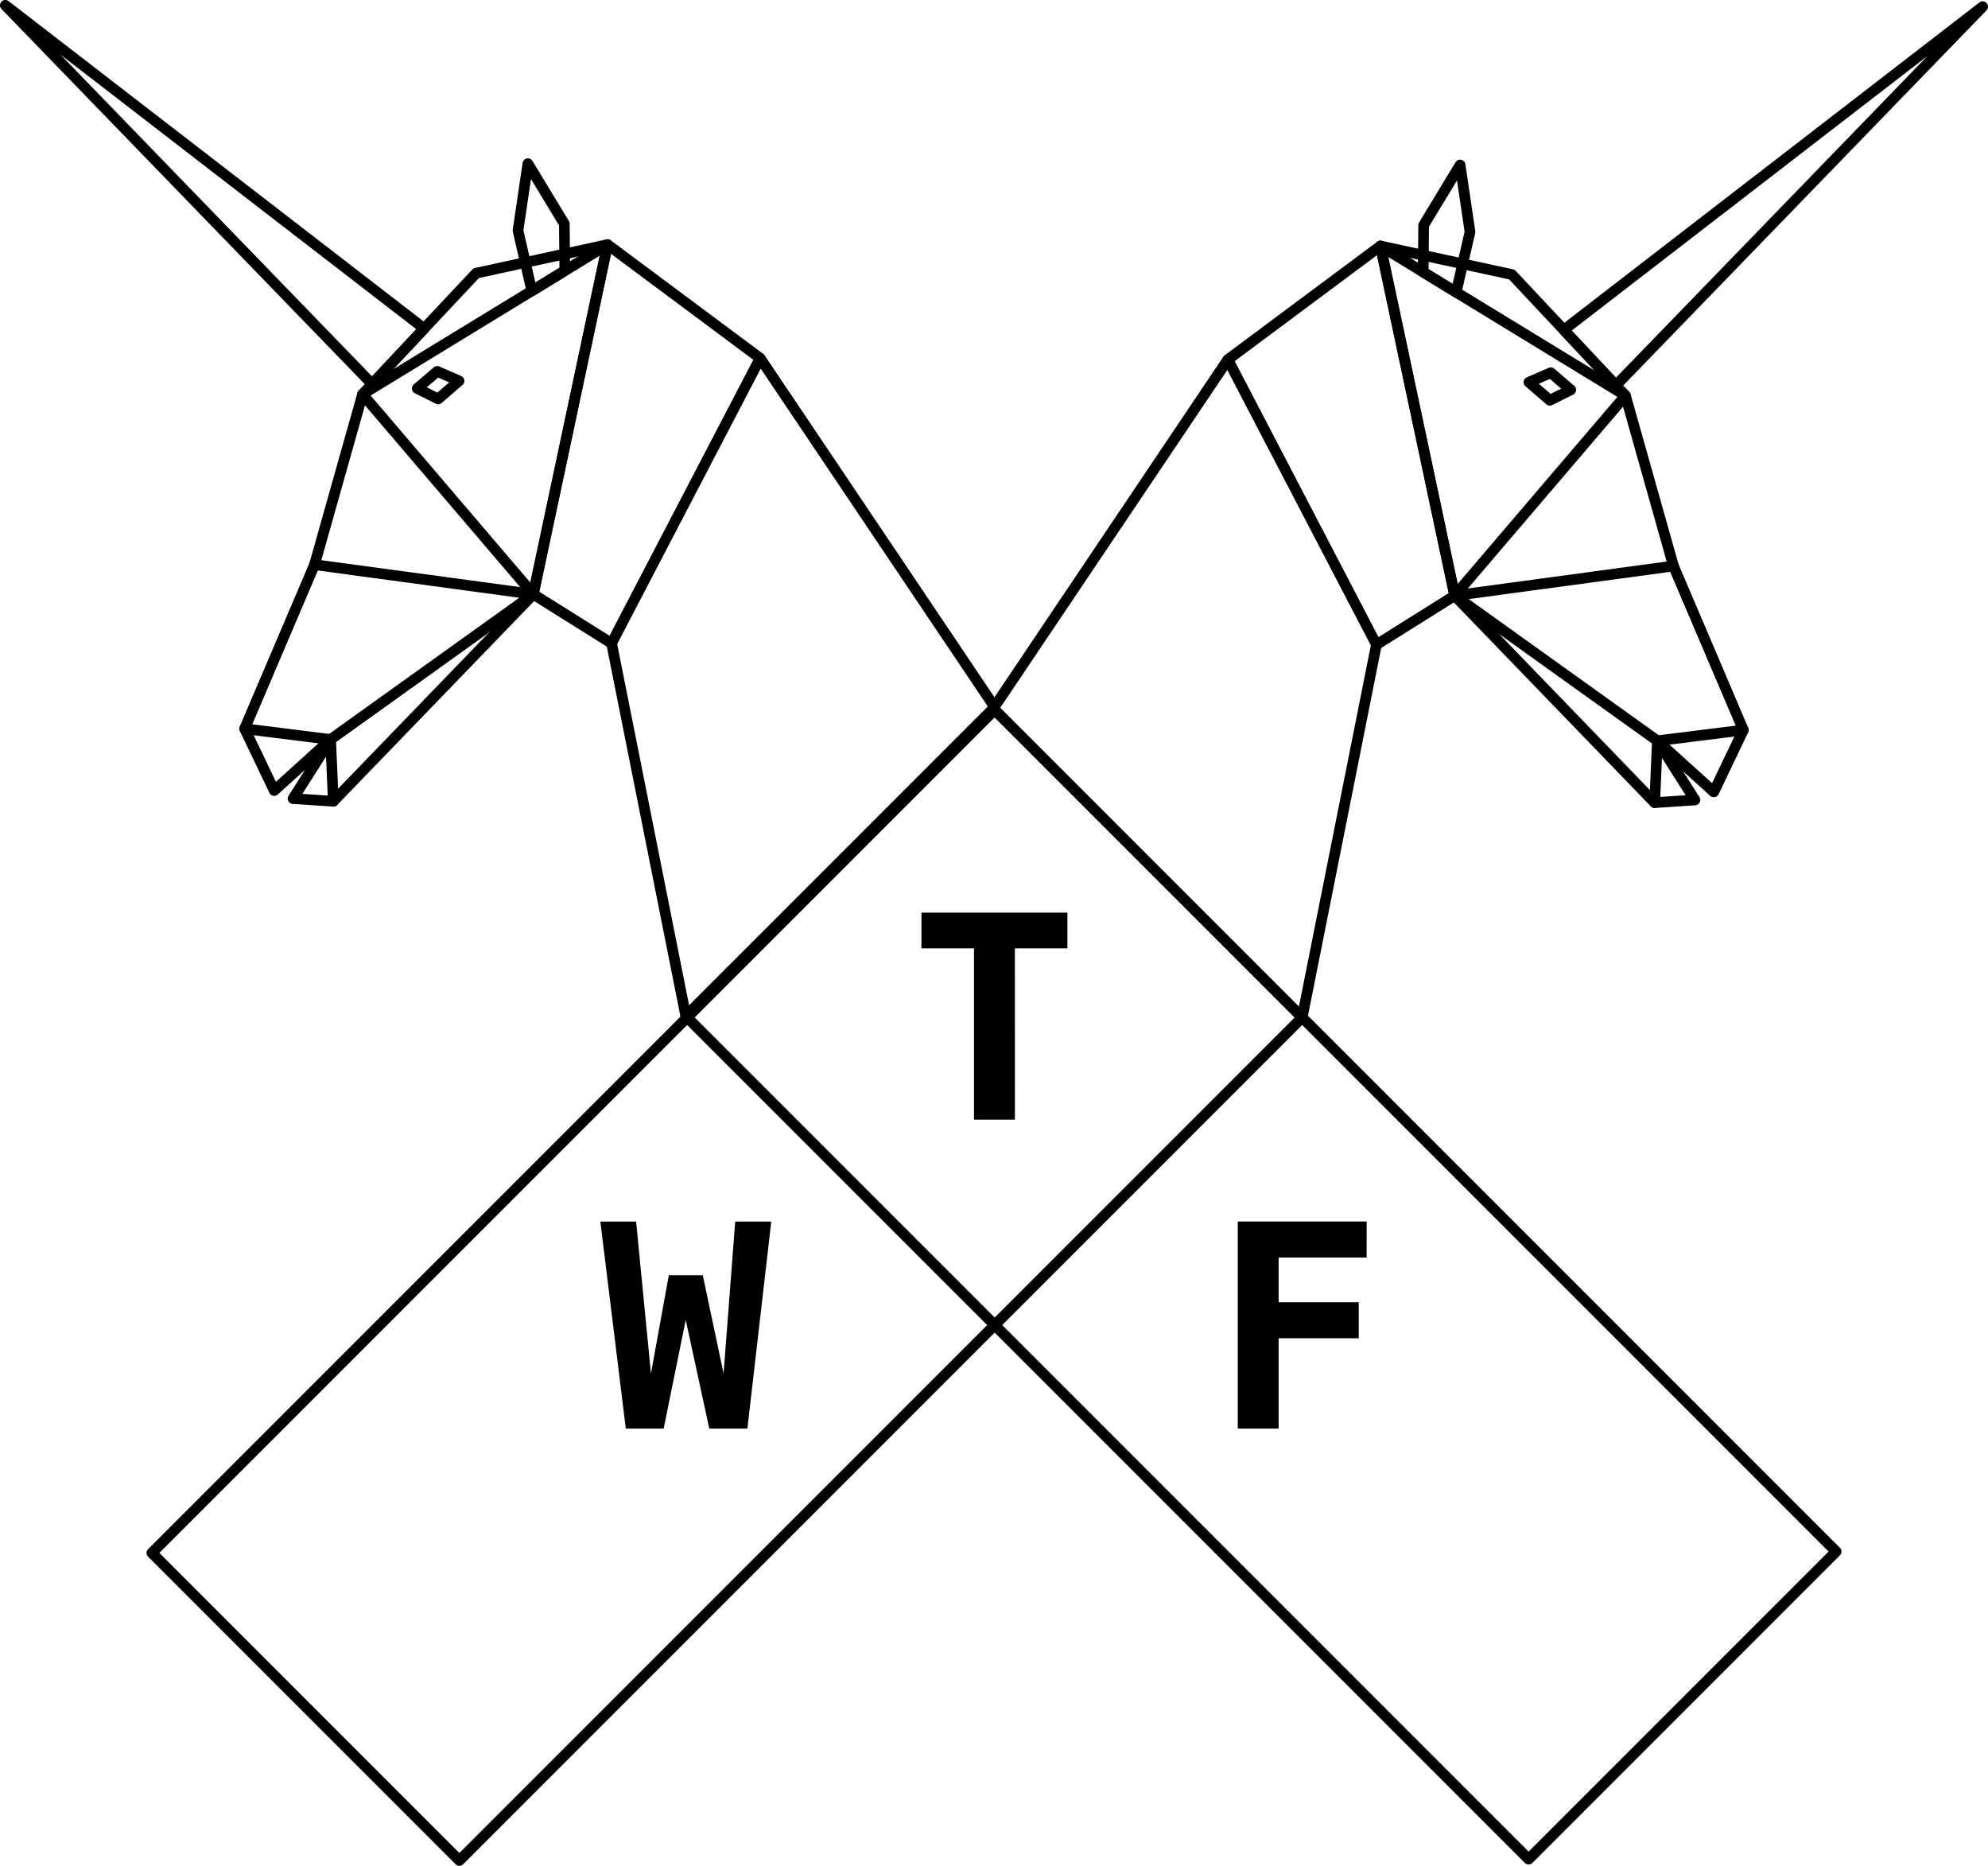
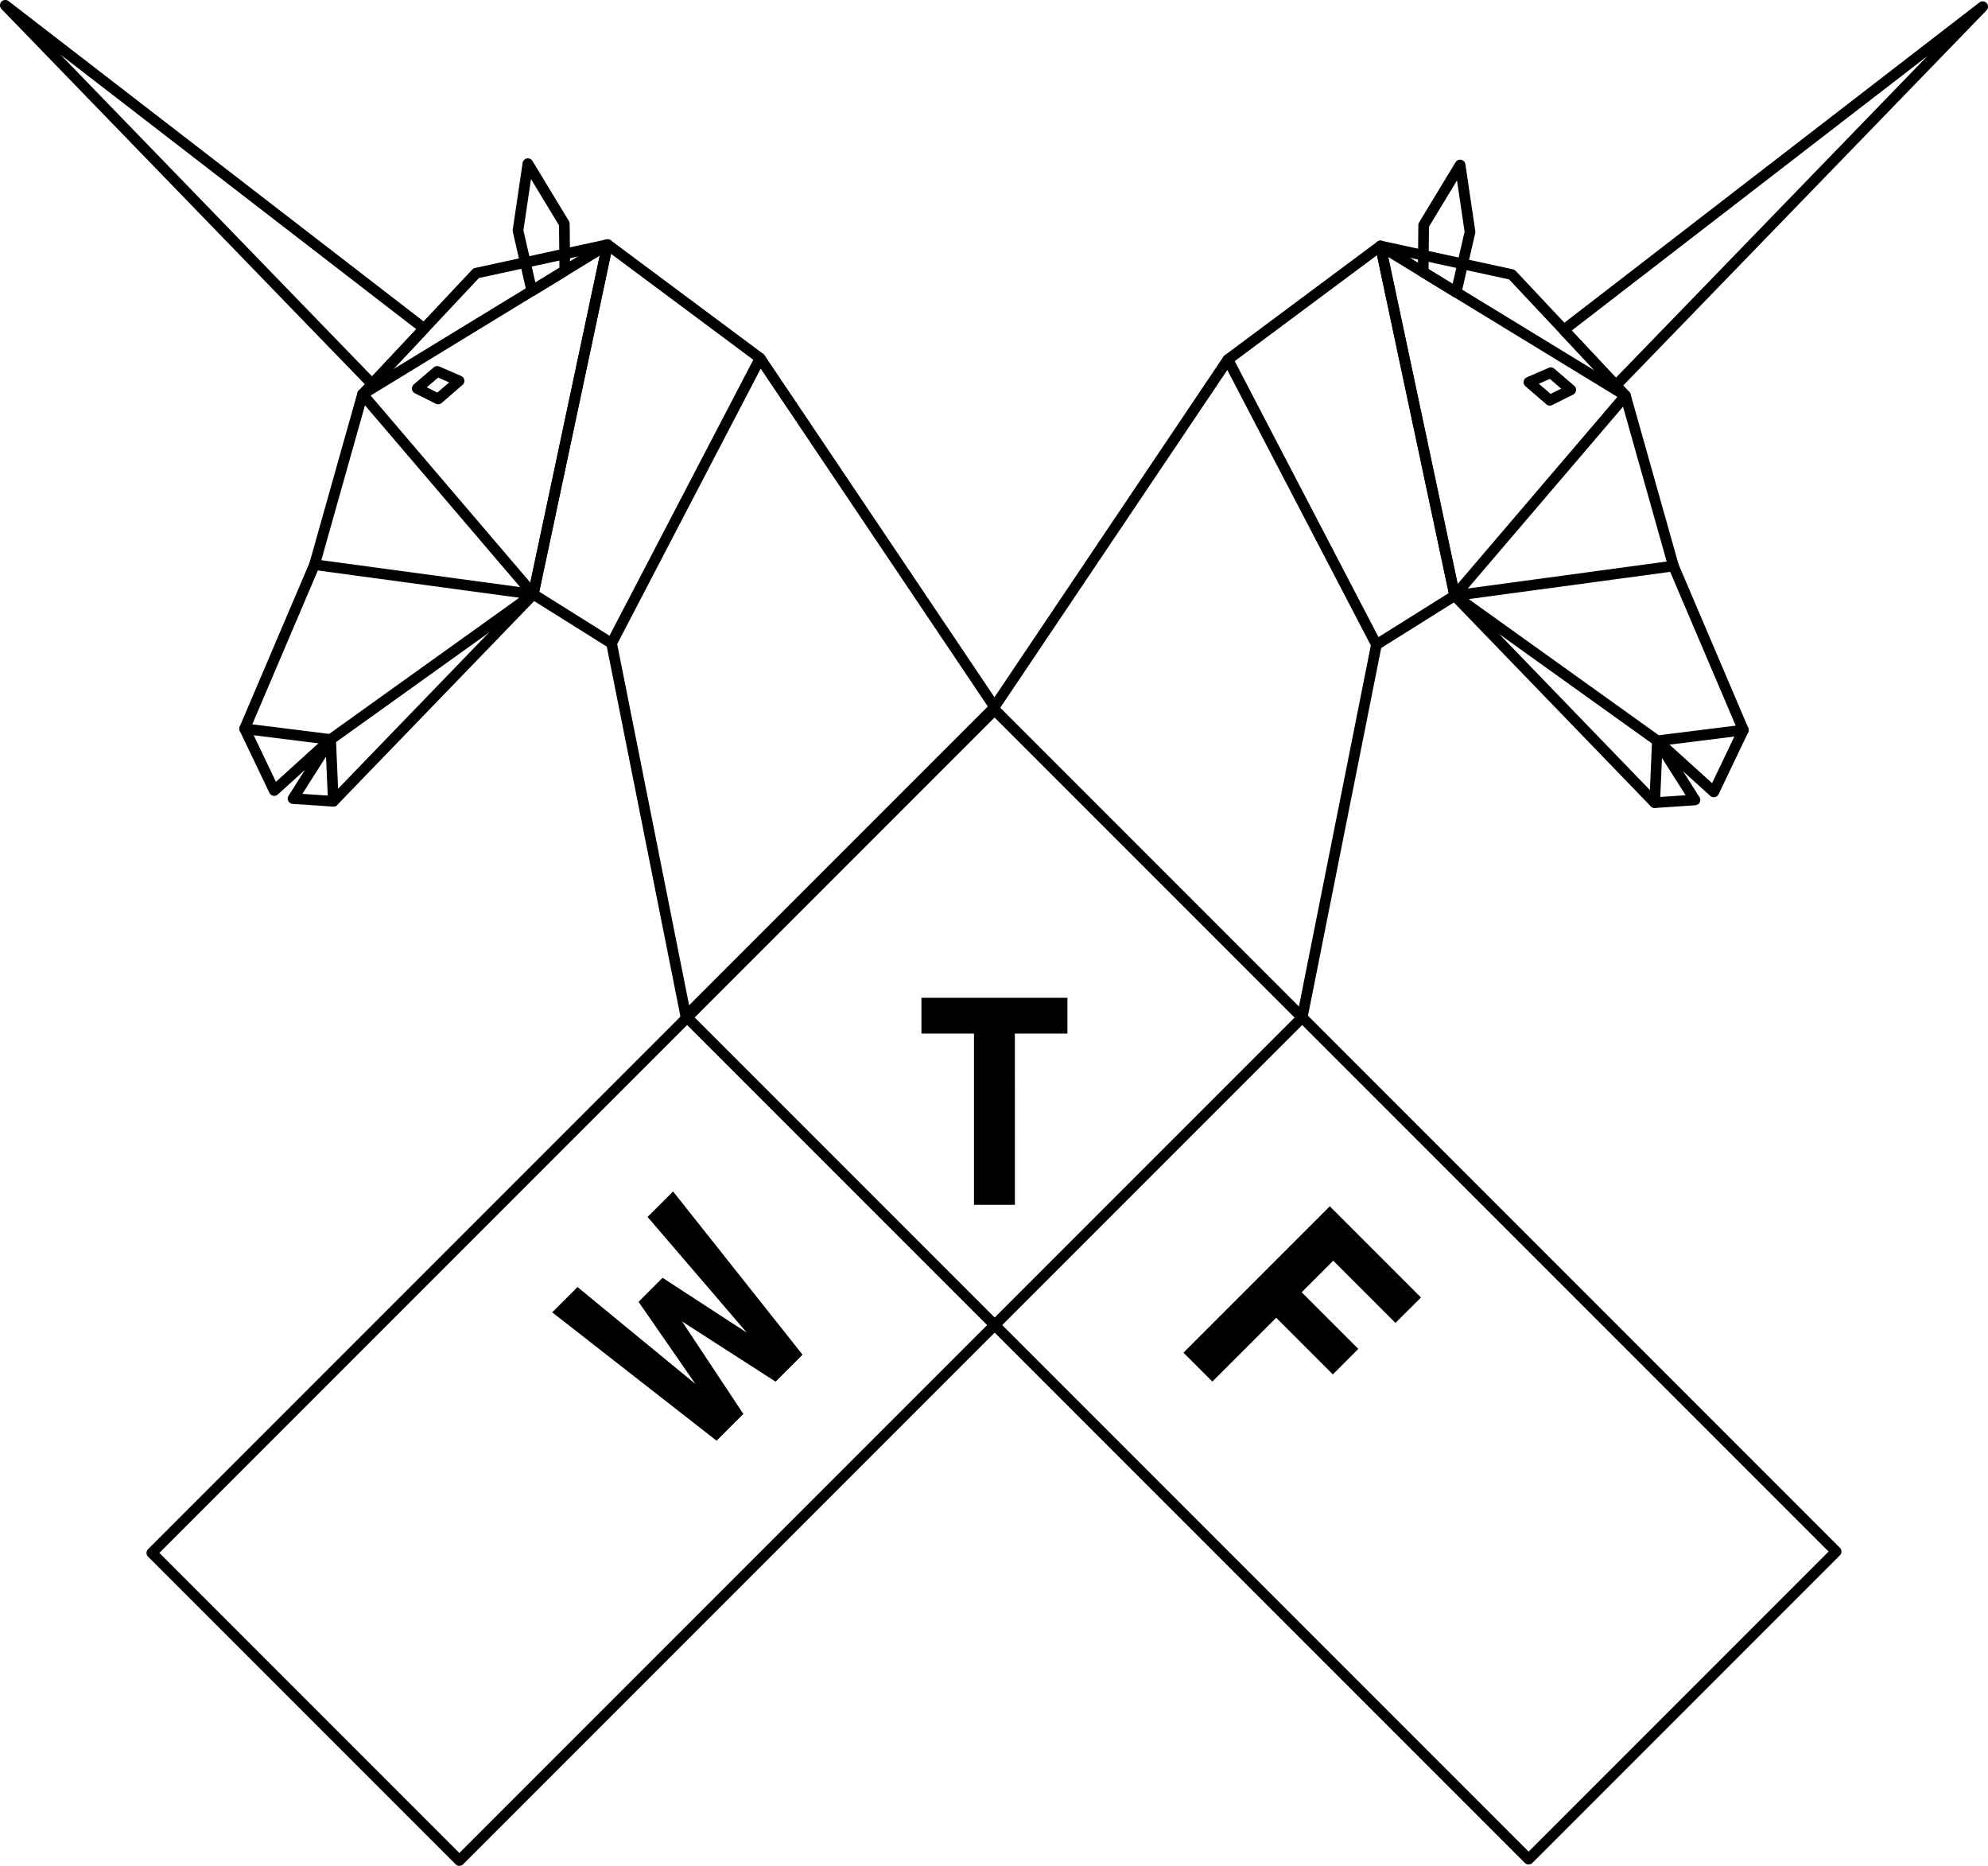
<svg xmlns="http://www.w3.org/2000/svg" width="49.409mm" height="46.361mm" viewBox="0 0 49.409 46.361" version="1.1" id="svg8">
  <defs id="defs2" />
  <g id="layer1" transform="translate(-14.27496,-106.4381)">
    <path id="path3779" d="m 31.32,131.686 -1.845,-9.263 -1.945,-1.219 -4.97,5.144 -1.002,-0.067 0.935,-1.47 -1.403,1.27 -0.735,-1.537 1.737,-4.076 1.194,-4.235 2.823,-3.007 3.266,-0.71 3.792,2.823 5.83,8.67" style="fill:none;stroke:#000000;stroke-width:0.265;stroke-linecap:round;stroke-linejoin:round;stroke-miterlimit:4;stroke-dasharray:none;stroke-opacity:1" />
    <path id="path3781" d="m 24.817,114.602 -10.41,-8.032 9.116,9.411 z" style="fill:none;stroke:#000000;stroke-width:0.265;stroke-linecap:round;stroke-linejoin:round;stroke-miterlimit:4;stroke-dasharray:none;stroke-opacity:1" />
    <path id="path3783" d="m 28.312,113.166 -0.011,-1.166 -0.906,-1.495 -0.246,1.662 0.344,1.5 z" style="fill:none;stroke:#000000;stroke-width:0.265;stroke-linecap:round;stroke-linejoin:round;stroke-miterlimit:4;stroke-dasharray:none;stroke-opacity:1" />
    <path id="path3785" d="m 27.529,121.204 -4.244,-4.97 6.089,-3.717 z" style="fill:none;stroke:#000000;stroke-width:0.265;stroke-linecap:round;stroke-linejoin:round;stroke-miterlimit:4;stroke-dasharray:none;stroke-opacity:1" />
    <path id="path3787" d="m 25.684,115.902 -0.543,-0.236 -0.496,0.425 0.52,0.26 z" style="fill:none;stroke:#000000;stroke-width:0.265;stroke-linecap:round;stroke-linejoin:round;stroke-miterlimit:4;stroke-dasharray:none;stroke-opacity:1" />
    <path id="path3789" d="m 22.492,124.812 -2.138,-0.267" style="fill:none;stroke:#000000;stroke-width:0.265;stroke-linecap:round;stroke-linejoin:round;stroke-miterlimit:4;stroke-dasharray:none;stroke-opacity:1" />
    <path id="path3791" d="m 22.559,126.348 -0.067,-1.537 5.037,-3.607 -5.438,-0.736" style="fill:none;stroke:#000000;stroke-width:0.265;stroke-linecap:round;stroke-linejoin:round;stroke-miterlimit:4;stroke-dasharray:none;stroke-opacity:1" />
    <path id="path3793" d="m 29.374,112.517 -1.845,8.687" style="fill:none;stroke:#000000;stroke-width:0.265;stroke-linecap:round;stroke-linejoin:round;stroke-miterlimit:4;stroke-dasharray:none;stroke-opacity:1" />
    <path id="path3795" d="m 33.166,115.34 -3.692,7.083" style="fill:none;stroke:#000000;stroke-width:0.265;stroke-linecap:round;stroke-linejoin:round;stroke-miterlimit:4;stroke-dasharray:none;stroke-opacity:1" />
    <rect transform="matrix(-0.7071068,-0.7071068,-0.7071068,0.7071068,0,0)" y="60.161" x="-144.886" height="10.809" width="29.624" id="rect3797" style="fill:none;stroke:#000000;stroke-width:0.265;stroke-linecap:round;stroke-linejoin:round;stroke-miterlimit:4;stroke-dasharray:none" />
    <path style="fill:none;stroke:#000000;stroke-width:0.265;stroke-linecap:round;stroke-linejoin:round;stroke-miterlimit:4;stroke-dasharray:none;stroke-opacity:1" d="m 46.639,131.72 1.845,-9.263 1.945,-1.219 4.97,5.144 1.002,-0.067 -0.935,-1.47 1.403,1.27 0.735,-1.537 -1.737,-4.076 -1.194,-4.235 -2.823,-3.007 -3.266,-0.71 -3.792,2.823 -5.83,8.67" id="path3855" />
    <path style="fill:none;stroke:#000000;stroke-width:0.265;stroke-linecap:round;stroke-linejoin:round;stroke-miterlimit:4;stroke-dasharray:none;stroke-opacity:1" d="m 53.141,114.636 10.41,-8.032 -9.116,9.411 z" id="path3857" />
    <path style="fill:none;stroke:#000000;stroke-width:0.265;stroke-linecap:round;stroke-linejoin:round;stroke-miterlimit:4;stroke-dasharray:none;stroke-opacity:1" d="m 49.647,113.199 0.011,-1.166 0.906,-1.495 0.246,1.662 -0.344,1.5 z" id="path3859" />
    <path style="fill:none;stroke:#000000;stroke-width:0.265;stroke-linecap:round;stroke-linejoin:round;stroke-miterlimit:4;stroke-dasharray:none;stroke-opacity:1" d="m 50.43,121.238 4.244,-4.97 -6.089,-3.717 z" id="path3861" />
    <path style="fill:none;stroke:#000000;stroke-width:0.265;stroke-linecap:round;stroke-linejoin:round;stroke-miterlimit:4;stroke-dasharray:none;stroke-opacity:1" d="m 52.818,115.699 0.496,0.425 -0.52,0.26 -0.52,-0.449 z" id="path3863" />
    <path style="fill:none;stroke:#000000;stroke-width:0.265;stroke-linecap:round;stroke-linejoin:round;stroke-miterlimit:4;stroke-dasharray:none;stroke-opacity:1" d="m 55.467,124.845 2.138,-0.267" id="path3865" />
    <path style="fill:none;stroke:#000000;stroke-width:0.265;stroke-linecap:round;stroke-linejoin:round;stroke-miterlimit:4;stroke-dasharray:none;stroke-opacity:1" d="m 55.4,126.382 0.067,-1.537 -5.037,-3.607 5.438,-0.736" id="path3867" />
    <path style="fill:none;stroke:#000000;stroke-width:0.265;stroke-linecap:round;stroke-linejoin:round;stroke-miterlimit:4;stroke-dasharray:none;stroke-opacity:1" d="m 48.584,112.551 1.845,8.687" id="path3869" />
    <path style="fill:none;stroke:#000000;stroke-width:0.265;stroke-linecap:round;stroke-linejoin:round;stroke-miterlimit:4;stroke-dasharray:none;stroke-opacity:1" d="m 44.793,115.374 3.692,7.083" id="path3871" />
    <rect style="fill:none;stroke:#000000;stroke-width:0.265;stroke-linecap:round;stroke-linejoin:round;stroke-miterlimit:4;stroke-dasharray:none" id="rect3873" width="29.624" height="10.809" x="-89.785" y="115.31" transform="rotate(-45)" />
-     <g aria-label="W" style="font-style:normal;font-variant:normal;font-weight:bold;font-stretch:normal;font-size:10.583px;line-height:1.25;font-family:'DejaVu Sans Mono';-inkscape-font-specification:'DejaVu Sans Mono Bold';letter-spacing:0px;word-spacing:0px;fill:#000000;fill-opacity:1;stroke:none;stroke-width:0.265" id="text4686" transform="translate(0.09161842,-0.1897346)">
+     <g aria-label="W" style="font-style:normal;font-variant:normal;font-weight:bold;font-stretch:normal;font-size:10.583px;line-height:1.25;font-family:'DejaVu Sans Mono';-inkscape-font-specification:'DejaVu Sans Mono Bold';letter-spacing:0px;word-spacing:0px;fill:#000000;fill-opacity:1;stroke:none;stroke-width:0.265" id="text4686" transform="rotate(-45,31.04485,139.347)">
      <path d="m 29.104,136.981 h 0.889 l 0.369,3.776 0.444,-2.443 h 0.844 l 0.517,2.443 0.289,-3.776 h 0.896 l -0.593,5.144 h -0.947 l -0.586,-2.701 -0.548,2.701 h -0.941 z" style="font-size:7.056px;stroke-width:0.265" id="path4708" />
    </g>
-     <g aria-label="F" style="font-style:normal;font-variant:normal;font-weight:bold;font-stretch:normal;font-size:10.583px;line-height:1.25;font-family:'DejaVu Sans Mono';-inkscape-font-specification:'DejaVu Sans Mono Bold';letter-spacing:0px;word-spacing:0px;fill:#000000;fill-opacity:1;stroke:none;stroke-width:0.265" id="text4690" transform="translate(-0.04923162,-7.7458638e-4)">
+     <g aria-label="F" style="font-style:normal;font-variant:normal;font-weight:bold;font-stretch:normal;font-size:10.583px;line-height:1.25;font-family:'DejaVu Sans Mono';-inkscape-font-specification:'DejaVu Sans Mono Bold';letter-spacing:0px;word-spacing:0px;fill:#000000;fill-opacity:1;stroke:none;stroke-width:0.265" id="text4690" transform="rotate(45,46.66475,139.3037)">
      <path d="M 48.29,137.687 H 46.103 v 1.109 h 1.991 v 0.896 H 46.103 v 2.243 h -1.016 v -5.144 h 3.204 z" style="font-size:7.056px;stroke-width:0.265" id="path4714" />
    </g>
-     <g aria-label="T" style="font-style:normal;font-variant:normal;font-weight:bold;font-stretch:normal;font-size:10.583px;line-height:1.25;font-family:'DejaVu Sans Mono';-inkscape-font-specification:'DejaVu Sans Mono Bold';letter-spacing:0px;word-spacing:0px;fill:#000000;fill-opacity:1;stroke:none;stroke-width:0.265" id="text4694" transform="translate(0.0140894,-0.1177146)">
+     <g aria-label="T" style="font-style:normal;font-variant:normal;font-weight:bold;font-stretch:normal;font-size:10.583px;line-height:1.25;font-family:'DejaVu Sans Mono';-inkscape-font-specification:'DejaVu Sans Mono Bold';letter-spacing:0px;word-spacing:0px;fill:#000000;fill-opacity:1;stroke:none;stroke-width:0.265" id="text4694" transform="translate(0.0140894,1.998952)">
      <path d="M 39.485,134.376 H 38.468 v -4.255 h -1.306 v -0.889 h 3.628 v 0.889 h -1.306 z" style="font-size:7.056px;stroke-width:0.265" id="path4711" />
    </g>
  </g>
</svg>
